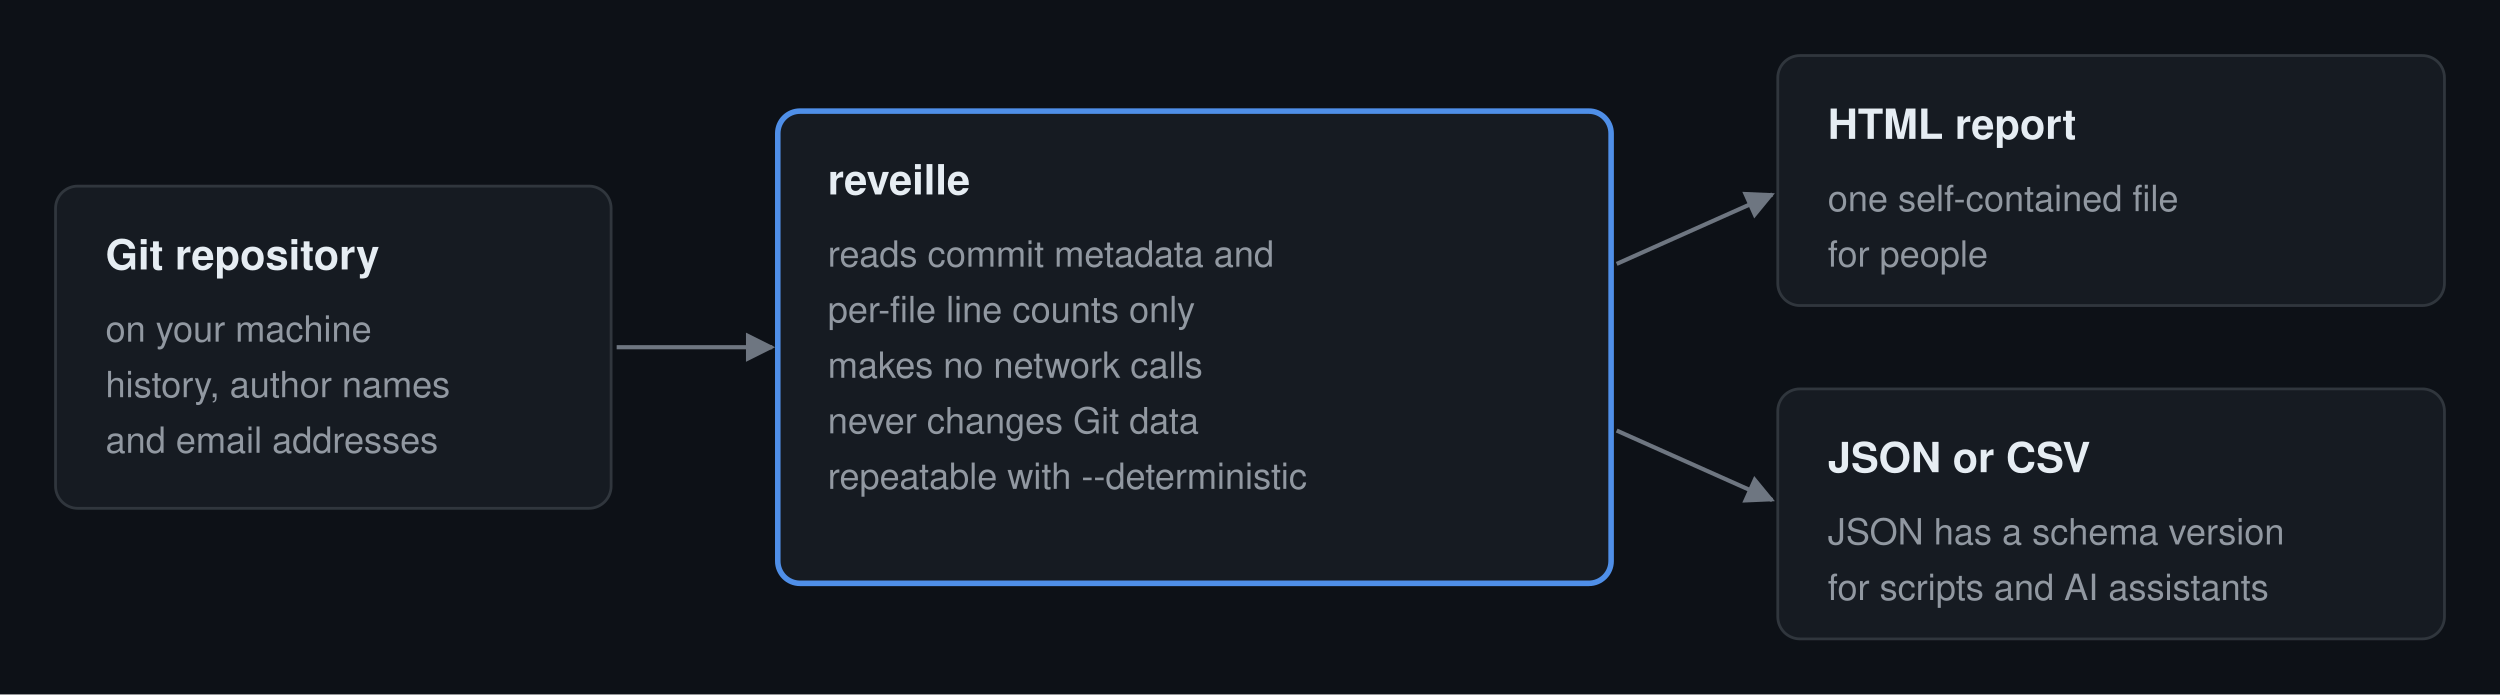
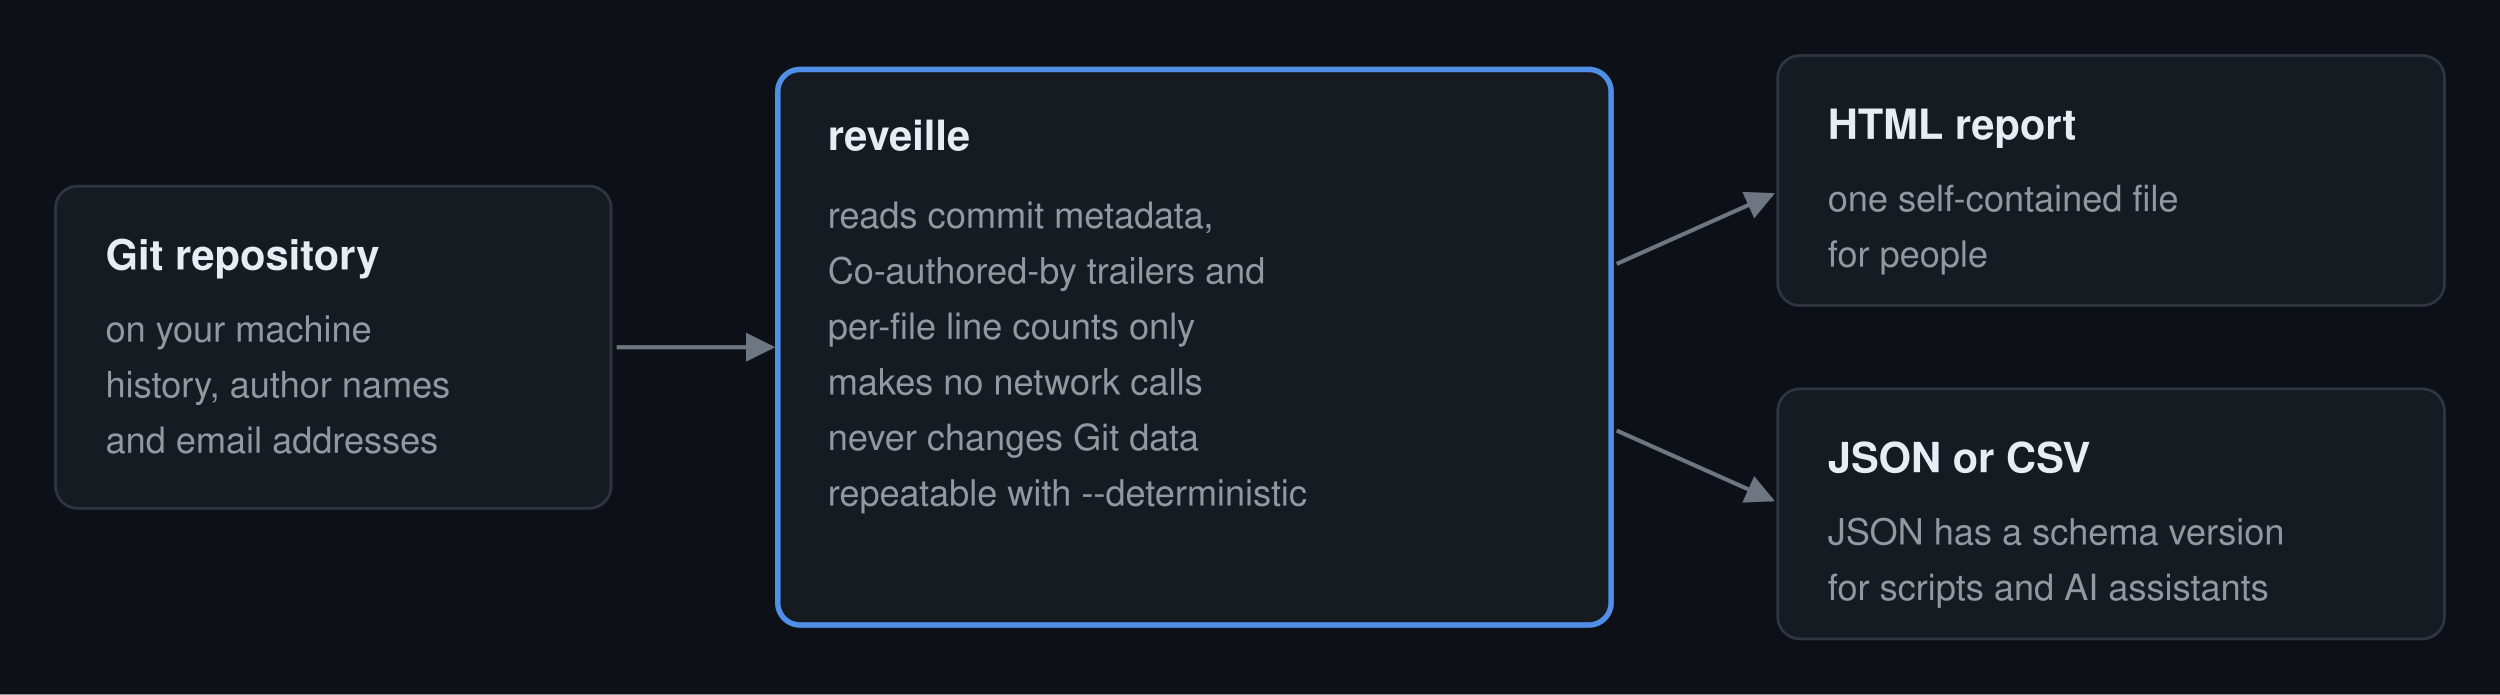
<svg xmlns="http://www.w3.org/2000/svg" width="900" height="250" viewBox="0 0 900 250" font-family="-apple-system, 'Segoe UI', Helvetica, Arial, sans-serif">
  <defs>
    <marker id="a" viewBox="0 0 10 10" refX="9" refY="5" markerWidth="7" markerHeight="7" orient="auto">
      <path d="M0 0L10 5L0 10z" fill="#6e7681" />
    </marker>
  </defs>
  <rect width="900" height="250" fill="#0d1117" />
  <rect x="20" y="67" width="200" height="116" rx="8" fill="#161b22" stroke="#30363d" stroke-width="1" />
  <text x="38" y="97" font-size="15" font-weight="600" fill="#e6edf3">Git repository</text>
  <text x="38" y="123" font-size="13" fill="#9198a1">on your machine</text>
  <text x="38" y="143" font-size="13" fill="#9198a1">history, author names</text>
  <text x="38" y="163" font-size="13" fill="#9198a1">and email addresses</text>
  <line x1="222" y1="125" x2="278" y2="125" stroke="#6e7681" stroke-width="1.5" marker-end="url(#a)" />
-   <rect x="280" y="40" width="300" height="170" rx="8" fill="#161b22" stroke="#4f8fe8" stroke-width="2" />
-   <text x="298" y="70" font-size="15" font-weight="600" fill="#e6edf3">reveille</text>
-   <text x="298" y="96" font-size="13" fill="#9198a1">reads commit metadata and</text>
-   <text x="298" y="116" font-size="13" fill="#9198a1">per-file line counts only</text>
-   <text x="298" y="136" font-size="13" fill="#9198a1">makes no network calls</text>
-   <text x="298" y="156" font-size="13" fill="#9198a1">never changes Git data</text>
-   <text x="298" y="176" font-size="13" fill="#9198a1">repeatable with --deterministic</text>
+   <rect x="280" y="25" width="300" height="200" rx="8" fill="#161b22" stroke="#4f8fe8" stroke-width="2" />
+   <text x="298" y="54" font-size="15" font-weight="600" fill="#e6edf3">reveille</text>
+   <text x="298" y="82" font-size="13" fill="#9198a1">reads commit metadata,</text>
+   <text x="298" y="102" font-size="13" fill="#9198a1">Co-authored-by trailers and</text>
+   <text x="298" y="122" font-size="13" fill="#9198a1">per-file line counts only</text>
+   <text x="298" y="142" font-size="13" fill="#9198a1">makes no network calls</text>
+   <text x="298" y="162" font-size="13" fill="#9198a1">never changes Git data</text>
+   <text x="298" y="182" font-size="13" fill="#9198a1">repeatable with --deterministic</text>
  <line x1="582" y1="95" x2="638" y2="70" stroke="#6e7681" stroke-width="1.5" marker-end="url(#a)" />
  <line x1="582" y1="155" x2="638" y2="180" stroke="#6e7681" stroke-width="1.5" marker-end="url(#a)" />
  <rect x="640" y="20" width="240" height="90" rx="8" fill="#161b22" stroke="#30363d" stroke-width="1" />
  <text x="658" y="50" font-size="15" font-weight="600" fill="#e6edf3">HTML report</text>
  <text x="658" y="76" font-size="13" fill="#9198a1">one self-contained file</text>
  <text x="658" y="96" font-size="13" fill="#9198a1">for people</text>
  <rect x="640" y="140" width="240" height="90" rx="8" fill="#161b22" stroke="#30363d" stroke-width="1" />
  <text x="658" y="170" font-size="15" font-weight="600" fill="#e6edf3">JSON or CSV</text>
  <text x="658" y="196" font-size="13" fill="#9198a1">JSON has a schema version</text>
  <text x="658" y="216" font-size="13" fill="#9198a1">for scripts and AI assistants</text>
</svg>
